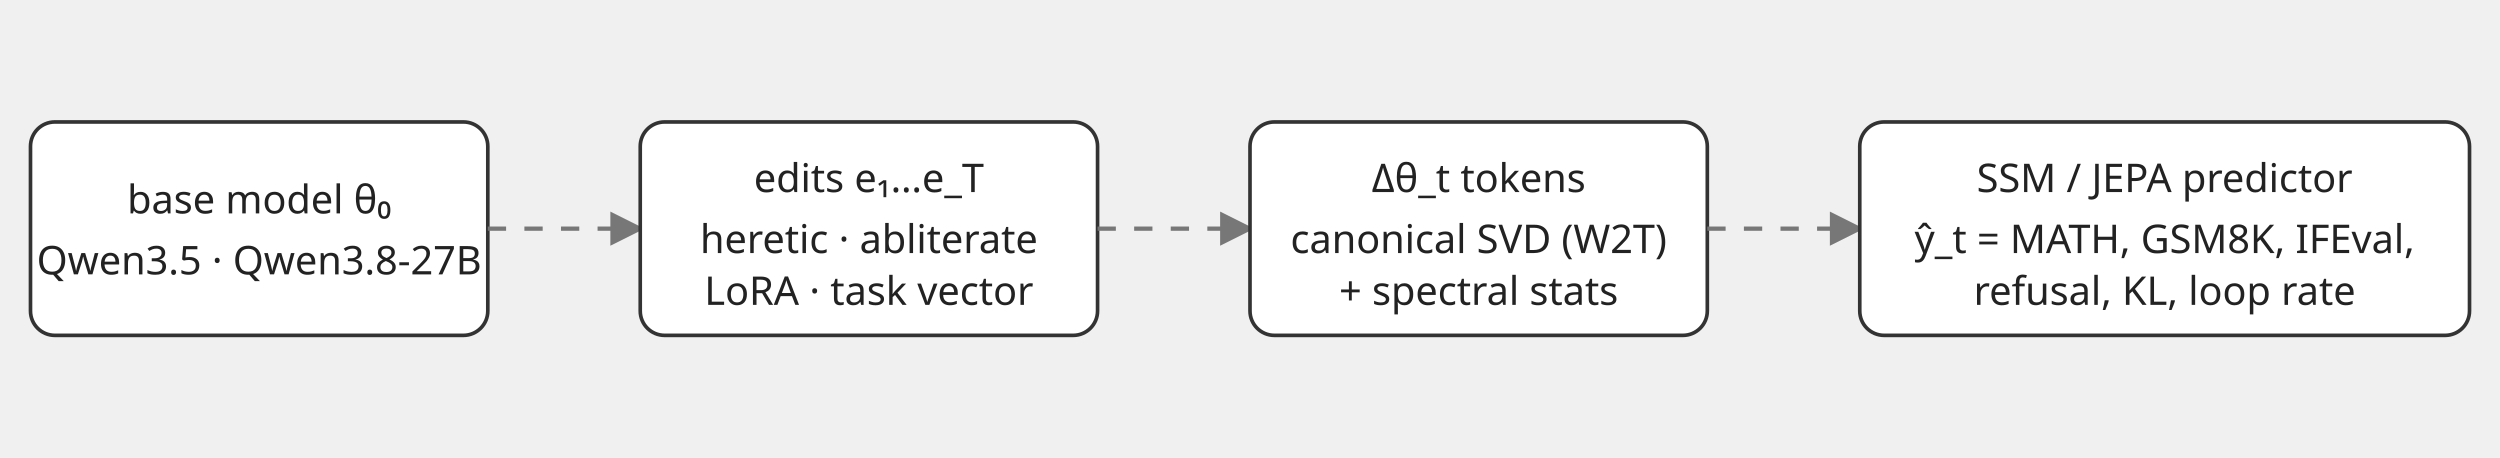
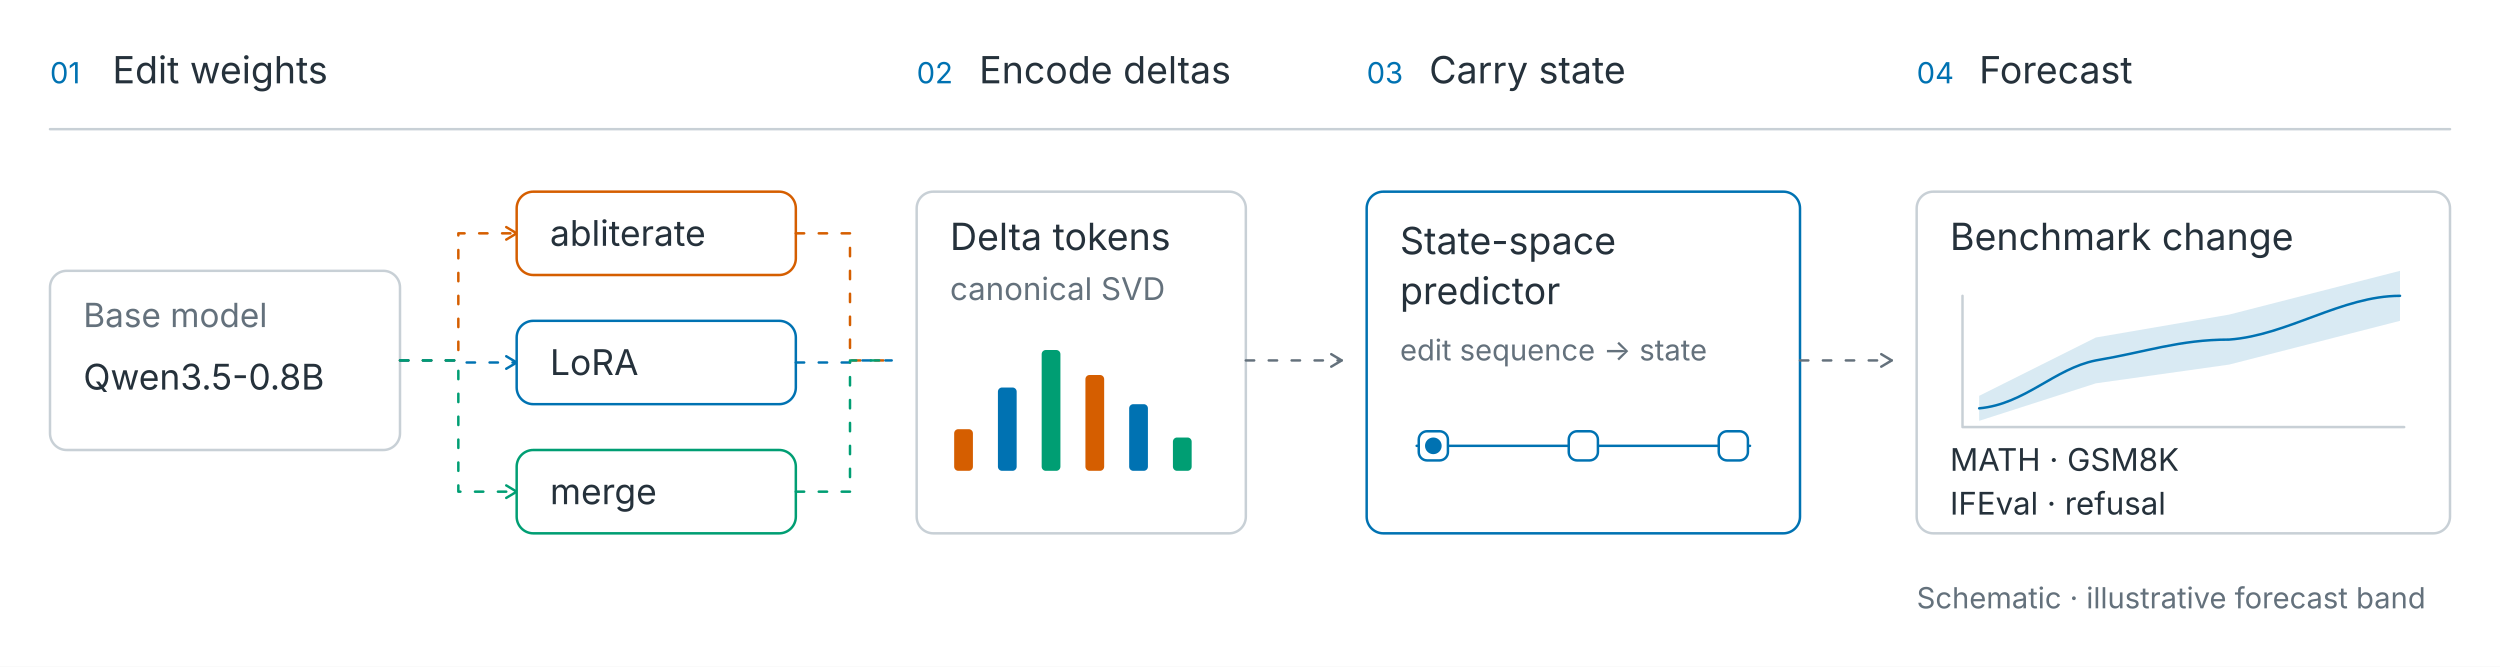
- <svg xmlns="http://www.w3.org/2000/svg" viewBox="0 0 820 150" font-family="system-ui,sans-serif" font-size="13">
-   <style>.n{fill:#fff;stroke:#333;stroke-width:1.2}.t{fill:#222}.a{stroke:#777;stroke-width:1.4;fill:none;marker-end:url(#m)}
- .d{stroke-dasharray:6 6;animation:f 1.6s linear infinite}@keyframes f{to{stroke-dashoffset:-24}}</style>
-   <defs>
-     <marker id="m" markerWidth="8" markerHeight="8" refX="7" refY="4" orient="auto">
-       <path d="M0,0 L8,4 L0,8z" fill="#777" />
-     </marker>
-   </defs>
-   <g>
-     <rect class="n" x="10" y="40" width="150" height="70" rx="8" />
-     <text class="t" x="85" y="70" text-anchor="middle">base model θ₀</text>
-     <text class="t" x="85" y="90" text-anchor="middle" fill="#666">Qwen3.5 · Qwen3.8-27B</text>
-   </g>
-   <path class="a d" d="M160,75 L210,75" />
-   <g>
-     <rect class="n" x="210" y="40" width="150" height="70" rx="8" />
-     <text class="t" x="285" y="63" text-anchor="middle">edits e₁…e_T</text>
-     <text class="t" x="285" y="83" text-anchor="middle" fill="#666">heretic · abliterate</text>
-     <text class="t" x="285" y="100" text-anchor="middle" fill="#666">LoRA · task vector</text>
-   </g>
-   <path class="a d" d="M360,75 L410,75" />
-   <g>
-     <rect class="n" x="410" y="40" width="150" height="70" rx="8" />
-     <text class="t" x="485" y="63" text-anchor="middle">Δθ_t tokens</text>
-     <text class="t" x="485" y="83" text-anchor="middle" fill="#666">canonical SVD (W2T)</text>
-     <text class="t" x="485" y="100" text-anchor="middle" fill="#666">+ spectral stats</text>
-   </g>
-   <path class="a d" d="M560,75 L610,75" />
-   <g>
-     <rect class="n" x="610" y="40" width="200" height="70" rx="8" />
-     <text class="t" x="710" y="63" text-anchor="middle">SSM / JEPA predictor</text>
-     <text class="t" x="710" y="83" text-anchor="middle" fill="#666">ŷ_t = MATH, GSM8K, IFEval,</text>
-     <text class="t" x="710" y="100" text-anchor="middle" fill="#666">refusal, KL, loop rate</text>
-   </g>
+ <svg xmlns="http://www.w3.org/2000/svg" viewBox="0 0 1200 320" role="img" aria-labelledby="title desc" font-family="Inter, system-ui, sans-serif" stroke-width="1.2" stroke-linecap="round" stroke-linejoin="round">
+   <rect x="0" y="0" width="1200" height="320" rx="0" fill="#FFFFFF" stroke="none" />
+   <text x="24" y="40" font-size="14" fill="#0072B2">01</text>
+   <text x="54" y="40" font-size="18" fill="#25313B">Edit weights</text>
+   <text x="440" y="40" font-size="14" fill="#0072B2">02</text>
+   <text x="470" y="40" font-size="18" fill="#25313B">Encode deltas</text>
+   <text x="656" y="40" font-size="14" fill="#0072B2">03</text>
+   <text x="686" y="40" font-size="18" fill="#25313B">Carry state</text>
+   <text x="920" y="40" font-size="14" fill="#0072B2">04</text>
+   <text x="950" y="40" font-size="18" fill="#25313B">Forecast</text>
+   <path d="M24,62 C24,62 1176,62 1176,62" fill="none" stroke="#C8D0D6" />
+   <rect x="24" y="130" width="168" height="86" rx="8" fill="#FFFFFF" stroke="#C8D0D6" />
+   <text x="40" y="157" font-size="16" fill="#64717C">Base model</text>
+   <text x="40" y="187" font-size="17" fill="#25313B">Qwen3.5-0.8B</text>
+   <path d="M192,173 C192,173 220,173 220,173 C220,173 220,112 220,112 C220,112 248,112 248,112" fill="none" stroke="#D55E00" stroke-dasharray="4 7">
+     <animate attributeName="stroke-dashoffset" from="0" to="-44" dur="4s" repeatCount="indefinite" />
+   </path>
+   <path d="M243,109 C243,109 248,112 248,112 C248,112 243,115 243,115" fill="none" stroke="#D55E00" />
+   <rect x="248" y="92" width="134" height="40" rx="8" fill="#FFFFFF" stroke="#D55E00" />
+   <text x="264" y="118" font-size="17" fill="#25313B">abliterate</text>
+   <path d="M382,112 C382,112 408,112 408,112 C408,112 408,173 408,173 C408,173 428,173 428,173" fill="none" stroke="#D55E00" stroke-dasharray="4 7">
+     <animate attributeName="stroke-dashoffset" from="0" to="-44" dur="4s" repeatCount="indefinite" />
+   </path>
+   <path d="M192,173 C192,173 220,173 220,173 C220,173 220,174 220,174 C220,174 248,174 248,174" fill="none" stroke="#0072B2" stroke-dasharray="4 7">
+     <animate attributeName="stroke-dashoffset" from="0" to="-44" dur="4s" repeatCount="indefinite" />
+   </path>
+   <path d="M243,171 C243,171 248,174 248,174 C248,174 243,177 243,177" fill="none" stroke="#0072B2" />
+   <rect x="248" y="154" width="134" height="40" rx="8" fill="#FFFFFF" stroke="#0072B2" />
+   <text x="264" y="180" font-size="17" fill="#25313B">LoRA</text>
+   <path d="M382,174 C382,174 408,174 408,174 C408,174 408,173 408,173 C408,173 428,173 428,173" fill="none" stroke="#0072B2" stroke-dasharray="4 7">
+     <animate attributeName="stroke-dashoffset" from="0" to="-44" dur="4s" repeatCount="indefinite" />
+   </path>
+   <path d="M192,173 C192,173 220,173 220,173 C220,173 220,236 220,236 C220,236 248,236 248,236" fill="none" stroke="#009E73" stroke-dasharray="4 7">
+     <animate attributeName="stroke-dashoffset" from="0" to="-44" dur="4s" repeatCount="indefinite" />
+   </path>
+   <path d="M243,233 C243,233 248,236 248,236 C248,236 243,239 243,239" fill="none" stroke="#009E73" />
+   <rect x="248" y="216" width="134" height="40" rx="8" fill="#FFFFFF" stroke="#009E73" />
+   <text x="264" y="242" font-size="17" fill="#25313B">merge</text>
+   <path d="M382,236 C382,236 408,236 408,236 C408,236 408,173 408,173 C408,173 428,173 428,173" fill="none" stroke="#009E73" stroke-dasharray="4 7">
+     <animate attributeName="stroke-dashoffset" from="0" to="-44" dur="4s" repeatCount="indefinite" />
+   </path>
+   <rect x="440" y="92" width="158" height="164" rx="8" fill="#FFFFFF" stroke="#C8D0D6" />
+   <text x="456" y="120" font-size="18" fill="#25313B">Delta tokens</text>
+   <text x="456" y="144" font-size="15" fill="#64717C">canonical SVD</text>
+   <rect x="458" y="206" width="9" height="20" rx="2" fill="#D55E00" stroke="none" />
+   <rect x="479" y="186" width="9" height="40" rx="2" fill="#0072B2" stroke="none" />
+   <rect x="500" y="168" width="9" height="58" rx="2" fill="#009E73" stroke="none" />
+   <rect x="521" y="180" width="9" height="46" rx="2" fill="#D55E00" stroke="none" />
+   <rect x="542" y="194" width="9" height="32" rx="2" fill="#0072B2" stroke="none" />
+   <rect x="563" y="210" width="9" height="16" rx="2" fill="#009E73" stroke="none" />
+   <path d="M598,173 C598,173 644,173 644,173" fill="none" stroke="#64717C" stroke-dasharray="4 7">
+     <animate attributeName="stroke-dashoffset" from="0" to="-44" dur="4s" repeatCount="indefinite" />
+   </path>
+   <path d="M639,170 C639,170 644,173 644,173 C644,173 639,176 639,176" fill="none" stroke="#64717C" />
+   <rect x="656" y="92" width="208" height="164" rx="8" fill="#FFFFFF" stroke="#0072B2" />
+   <text x="672" y="122" font-size="18" fill="#25313B">State-space</text>
+   <text x="672" y="146" font-size="18" fill="#25313B">predictor</text>
+   <text x="672" y="173" font-size="14" fill="#64717C">edit sequence → state</text>
+   <path d="M680,214 C680,214 840,214 840,214" fill="none" stroke="#0072B2" />
+   <rect x="681" y="207" width="14" height="14" rx="4" fill="#FFFFFF" stroke="#0072B2" />
+   <rect x="753" y="207" width="14" height="14" rx="4" fill="#FFFFFF" stroke="#0072B2" />
+   <rect x="825" y="207" width="14" height="14" rx="4" fill="#FFFFFF" stroke="#0072B2" />
+   <circle cx="688" cy="214" r="4" fill="#0072B2">
+     <animate attributeName="cx" values="688;832;688" dur="4s" repeatCount="indefinite" />
+     <animate attributeName="opacity" values=".4;1;.4" dur="4s" repeatCount="indefinite" />
+   </circle>
+   <path d="M864,173 C864,173 908,173 908,173" fill="none" stroke="#64717C" stroke-dasharray="4 7">
+     <animate attributeName="stroke-dashoffset" from="0" to="-44" dur="4s" repeatCount="indefinite" />
+   </path>
+   <path d="M903,170 C903,170 908,173 908,173 C908,173 903,176 903,176" fill="none" stroke="#64717C" />
+   <rect x="920" y="92" width="256" height="164" rx="8" fill="#FFFFFF" stroke="#C8D0D6" />
+   <text x="936" y="120" font-size="18" fill="#25313B">Benchmark change</text>
+   <path d="M942,142 C942,142 942,205 942,205 C942,205 1154,205 1154,205" fill="none" stroke="#C8D0D6" />
+   <path d="M950,190 C950,190 1006,162 1006,162 C1006,162 1070,151 1070,151 C1070,151 1152,130 1152,130 C1152,130 1152,154 1152,154 C1152,154 1070,175 1070,175 C1070,175 1006,184 1006,184 C1006,184 950,202 950,202 Z" fill="#D9EAF3" stroke="none" />
+   <path d="M950,196 C972,194 986,177 1006,173 C1030,169 1046,163 1070,163 C1098,161 1124,142 1152,142" fill="none" stroke="#0072B2" stroke-dasharray="240">
+     <animate attributeName="stroke-dashoffset" values="240;0;0;240" keyTimes="0;.4;.85;1" dur="4s" repeatCount="indefinite" />
+   </path>
+   <text x="936" y="226" font-size="15" fill="#25313B">MATH · GSM8K</text>
+   <text x="936" y="247" font-size="15" fill="#25313B">IFEval · refusal</text>
+   <text x="920" y="292" font-size="14" fill="#64717C">Schematic · illustrative forecast band</text>
</svg>
